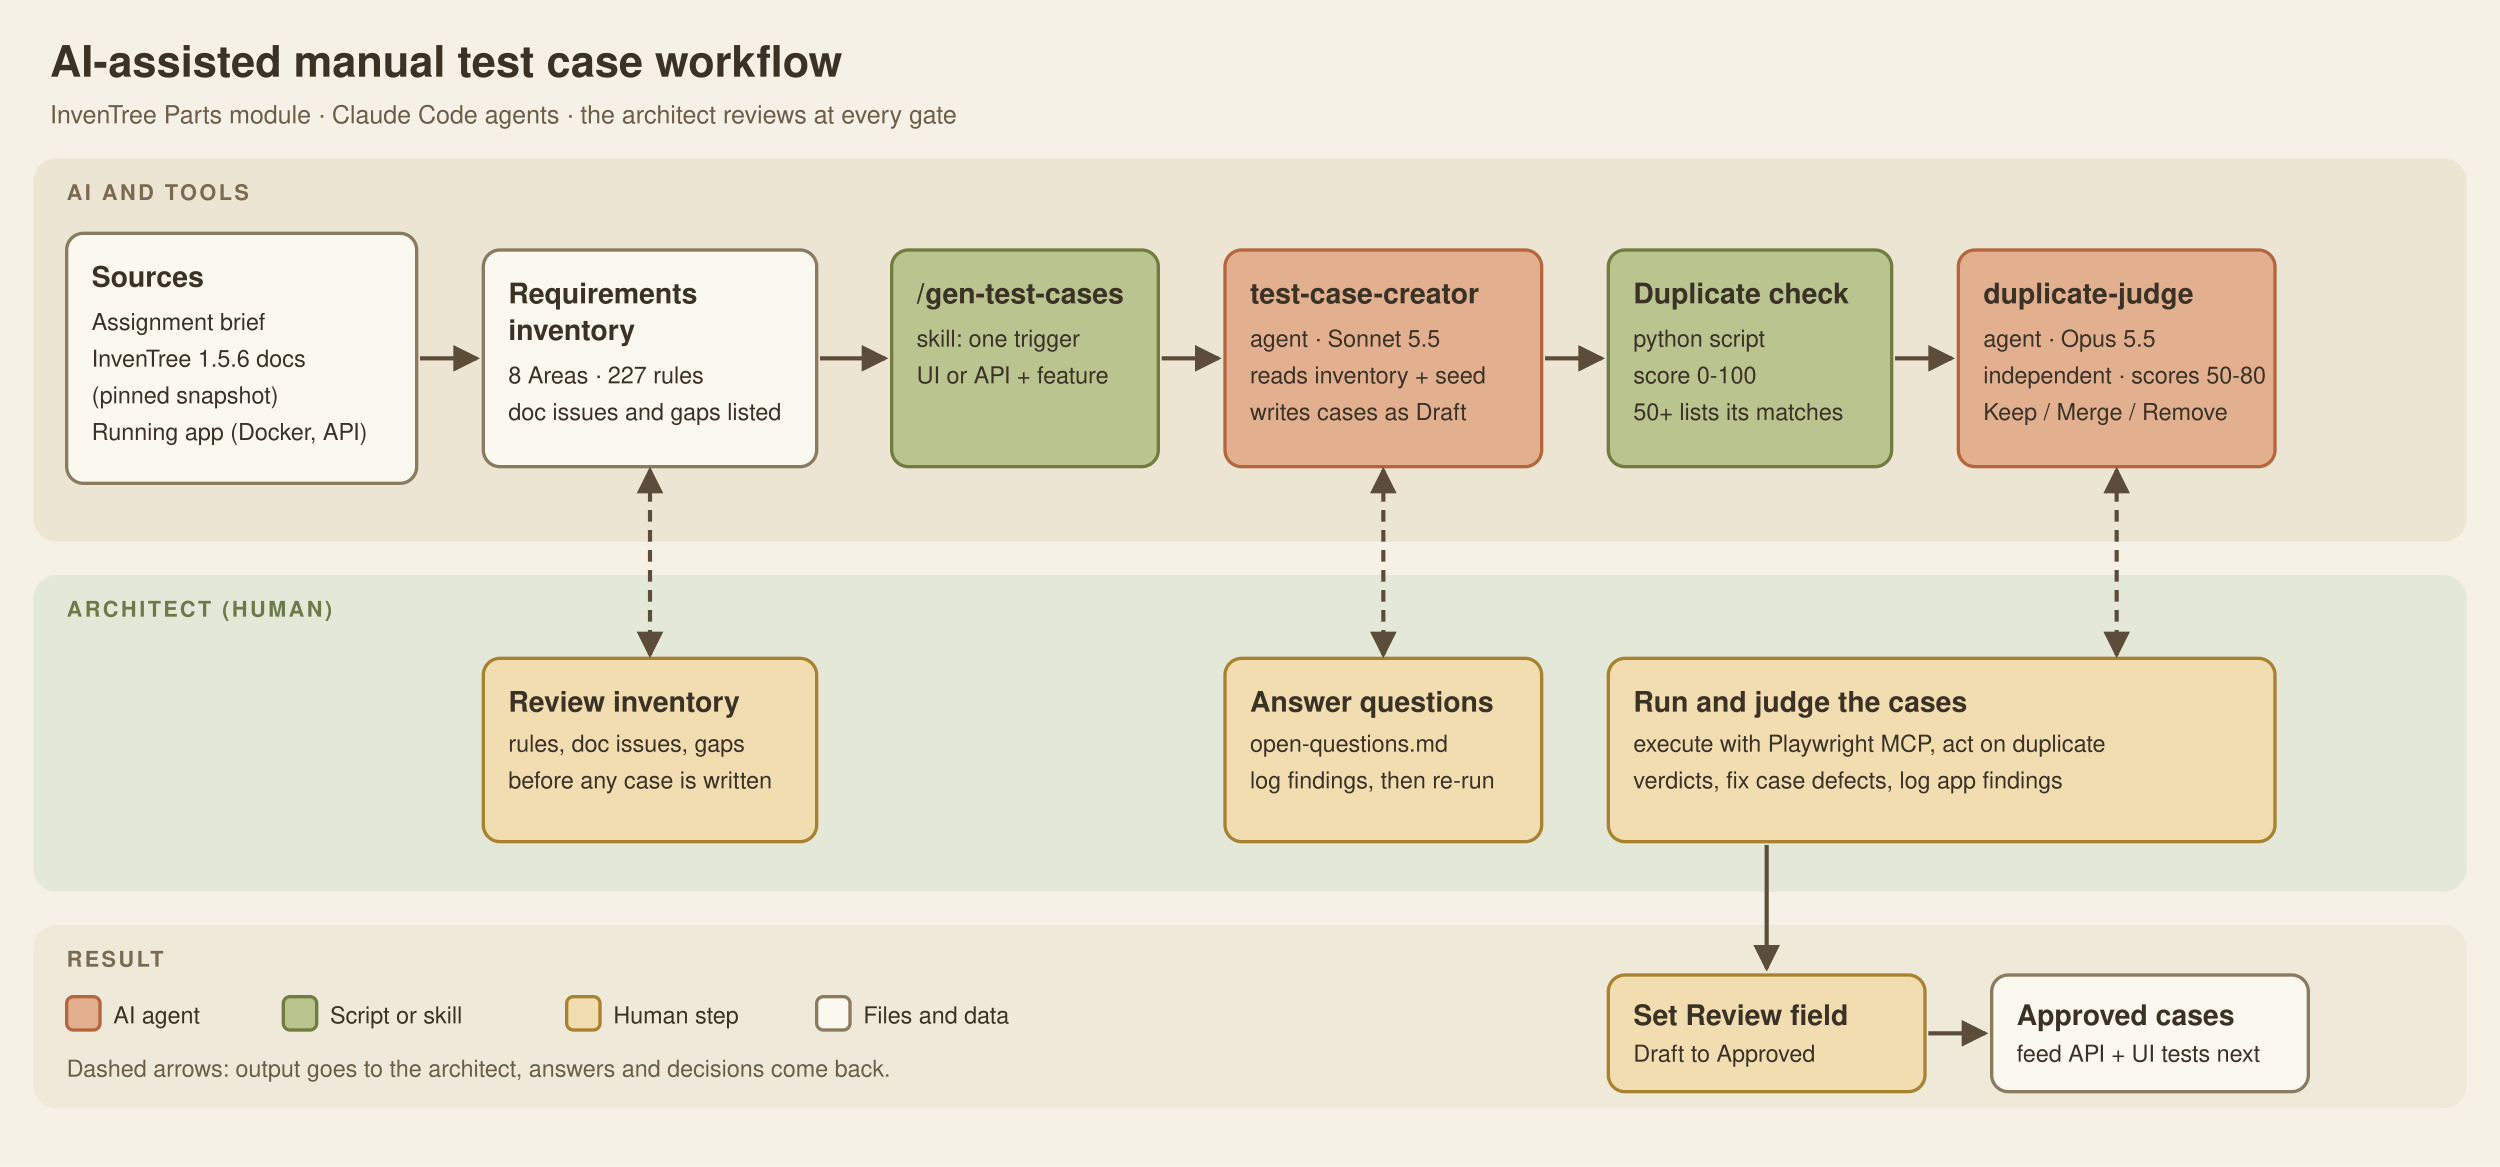
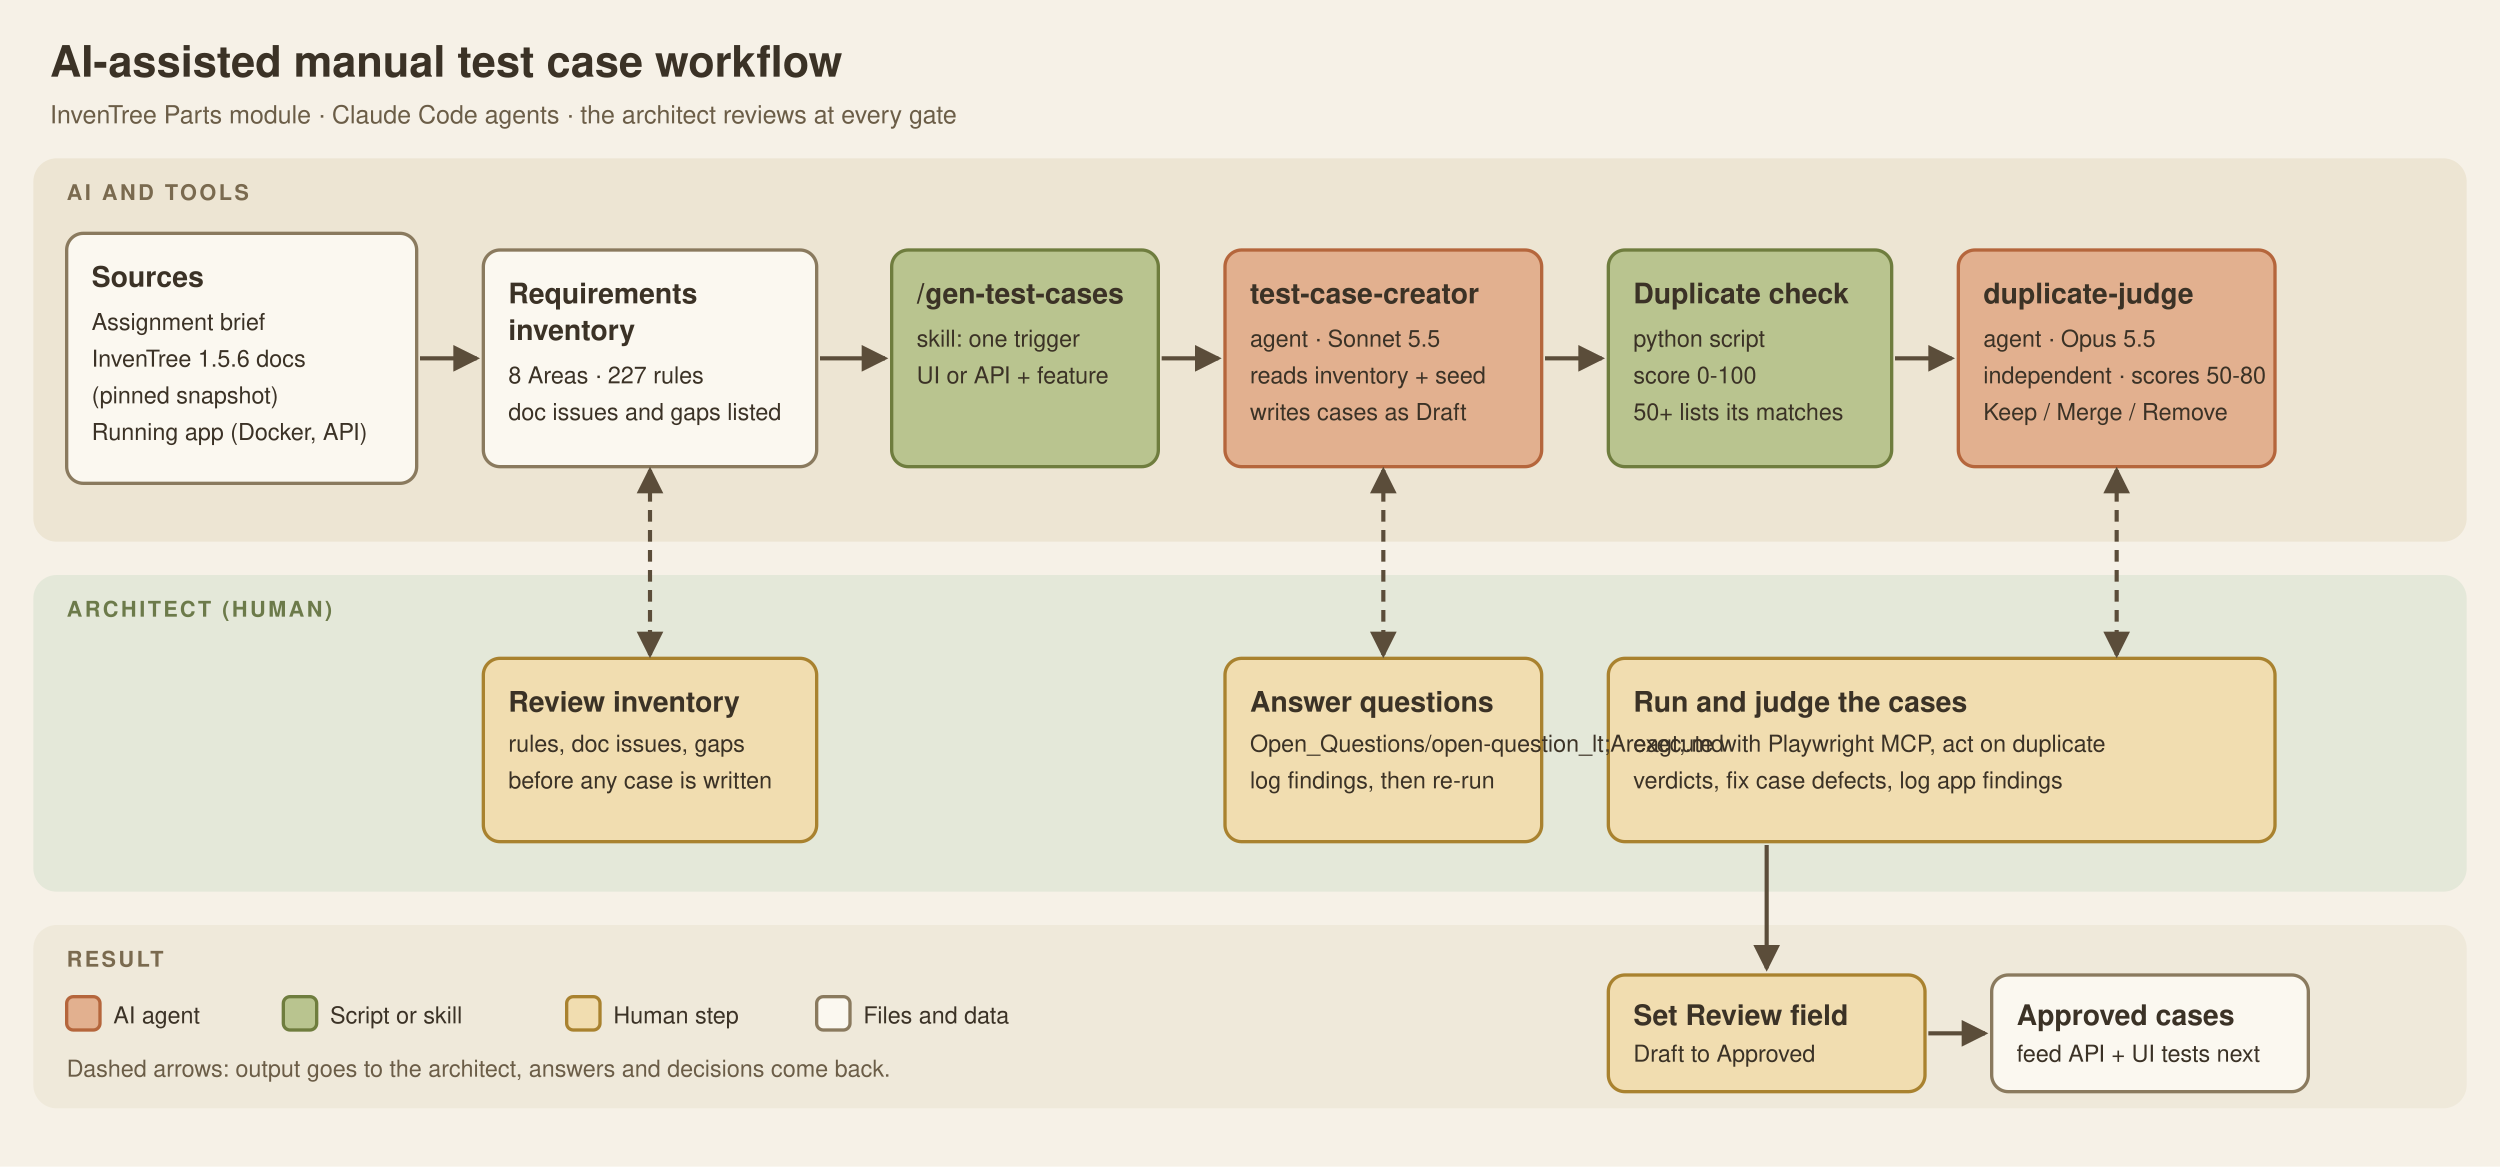
<svg xmlns="http://www.w3.org/2000/svg" viewBox="0 0 1500 700" width="1500" height="700" font-family="Segoe UI, Helvetica, Arial, sans-serif">
  <defs>
    <marker id="arr" viewBox="0 0 10 10" refX="8" refY="5" markerWidth="8" markerHeight="8" orient="auto-start-reverse">
      <path d="M1 1 L9 5 L1 9 z" fill="#5B4D3A" />
    </marker>
  </defs>
  <rect width="1500" height="700" fill="#F6F1E7" />
  <text x="30" y="46" font-size="26" font-weight="700" fill="#3B3226">AI-assisted manual test case workflow</text>
  <text x="30" y="74" font-size="15" fill="#6B5D47">InvenTree Parts module · Claude Code agents · the architect reviews at every gate</text>
  <rect x="20" y="95" width="1460" height="230" rx="14" fill="#EDE5D3" />
  <rect x="20" y="345" width="1460" height="190" rx="14" fill="#E4E8D9" />
  <rect x="20" y="555" width="1460" height="110" rx="14" fill="#EFE9DA" />
  <text x="40" y="120" font-size="13" font-weight="700" letter-spacing="1.5" fill="#7A6A4F">AI AND TOOLS</text>
  <text x="40" y="370" font-size="13" font-weight="700" letter-spacing="1.5" fill="#6C7A4A">ARCHITECT (HUMAN)</text>
  <text x="40" y="580" font-size="13" font-weight="700" letter-spacing="1.5" fill="#7A6A4F">RESULT</text>
  <g fill="#FBF8F0" stroke="#8A7A5E" stroke-width="2">
    <rect x="40" y="140" width="210" height="150" rx="10" />
    <rect x="290" y="150" width="200" height="130" rx="10" />
  </g>
  <g fill="#B9C48F" stroke="#6F7D3E" stroke-width="2">
    <rect x="535" y="150" width="160" height="130" rx="10" />
    <rect x="965" y="150" width="170" height="130" rx="10" />
  </g>
  <g fill="#E2B08F" stroke="#B5663C" stroke-width="2">
    <rect x="735" y="150" width="190" height="130" rx="10" />
    <rect x="1175" y="150" width="190" height="130" rx="10" />
  </g>
  <g fill="#3B3226" font-size="14">
    <text x="55" y="172" font-size="17" font-weight="700">Sources</text>
    <text x="55" y="198">Assignment brief</text>
    <text x="55" y="220">InvenTree 1.5.6 docs</text>
    <text x="55" y="242">(pinned snapshot)</text>
    <text x="55" y="264">Running app (Docker, API)</text>
    <text x="305" y="182" font-size="17" font-weight="700">Requirements</text>
    <text x="305" y="204" font-size="17" font-weight="700">inventory</text>
    <text x="305" y="230">8 Areas · 227 rules</text>
    <text x="305" y="252">doc issues and gaps listed</text>
    <text x="550" y="182" font-size="17" font-weight="700">/gen-test-cases</text>
    <text x="550" y="208">skill: one trigger</text>
    <text x="550" y="230">UI or API + feature</text>
    <text x="750" y="182" font-size="17" font-weight="700">test-case-creator</text>
    <text x="750" y="208">agent · Sonnet 5.5</text>
    <text x="750" y="230">reads inventory + seed</text>
    <text x="750" y="252">writes cases as Draft</text>
    <text x="980" y="182" font-size="17" font-weight="700">Duplicate check</text>
    <text x="980" y="208">python script</text>
    <text x="980" y="230">score 0-100</text>
    <text x="980" y="252">50+ lists its matches</text>
    <text x="1190" y="182" font-size="17" font-weight="700">duplicate-judge</text>
    <text x="1190" y="208">agent · Opus 5.5</text>
    <text x="1190" y="230">independent · scores 50-80</text>
    <text x="1190" y="252">Keep / Merge / Remove</text>
  </g>
  <g stroke="#5B4D3A" stroke-width="2.5" fill="none" marker-end="url(#arr)">
    <line x1="252" y1="215" x2="286" y2="215" />
    <line x1="492" y1="215" x2="531" y2="215" />
    <line x1="697" y1="215" x2="731" y2="215" />
    <line x1="927" y1="215" x2="961" y2="215" />
    <line x1="1137" y1="215" x2="1171" y2="215" />
  </g>
  <g fill="#F1DDB0" stroke="#A9822F" stroke-width="2">
    <rect x="290" y="395" width="200" height="110" rx="10" />
    <rect x="735" y="395" width="190" height="110" rx="10" />
    <rect x="965" y="395" width="400" height="110" rx="10" />
  </g>
  <g fill="#3B3226" font-size="14">
    <text x="305" y="427" font-size="17" font-weight="700">Review inventory</text>
    <text x="305" y="451">rules, doc issues, gaps</text>
    <text x="305" y="473">before any case is written</text>
    <text x="750" y="427" font-size="17" font-weight="700">Answer questions</text>
-     <text x="750" y="451">open-questions.md</text>
+     <text x="750" y="451">Open_Questions/open-question_<text x="750" y="451">open-questions.md</text>lt;Area<text x="750" y="451">open-questions.md</text>gt;.md</text>
    <text x="750" y="473">log findings, then re-run</text>
    <text x="980" y="427" font-size="17" font-weight="700">Run and judge the cases</text>
    <text x="980" y="451">execute with Playwright MCP, act on duplicate</text>
    <text x="980" y="473">verdicts, fix case defects, log app findings</text>
  </g>
  <g stroke="#5B4D3A" stroke-width="2.5" fill="none" stroke-dasharray="7 5" marker-start="url(#arr)" marker-end="url(#arr)">
    <line x1="390" y1="282" x2="390" y2="393" />
    <line x1="830" y1="282" x2="830" y2="393" />
    <line x1="1270" y1="282" x2="1270" y2="393" />
  </g>
  <g fill="#F1DDB0" stroke="#A9822F" stroke-width="2">
    <rect x="965" y="585" width="190" height="70" rx="10" />
  </g>
  <g fill="#FBF8F0" stroke="#8A7A5E" stroke-width="2">
    <rect x="1195" y="585" width="190" height="70" rx="10" />
  </g>
  <g fill="#3B3226" font-size="14">
    <text x="980" y="615" font-size="17" font-weight="700">Set Review field</text>
    <text x="980" y="637">Draft to Approved</text>
    <text x="1210" y="615" font-size="17" font-weight="700">Approved cases</text>
    <text x="1210" y="637">feed API + UI tests next</text>
  </g>
  <g stroke="#5B4D3A" stroke-width="2.5" fill="none" marker-end="url(#arr)">
    <line x1="1060" y1="507" x2="1060" y2="581" />
    <line x1="1157" y1="620" x2="1191" y2="620" />
  </g>
  <g font-size="14" fill="#3B3226">
    <rect x="40" y="598" width="20" height="20" rx="4" fill="#E2B08F" stroke="#B5663C" stroke-width="2" />
    <text x="68" y="614">AI agent</text>
    <rect x="170" y="598" width="20" height="20" rx="4" fill="#B9C48F" stroke="#6F7D3E" stroke-width="2" />
    <text x="198" y="614">Script or skill</text>
    <rect x="340" y="598" width="20" height="20" rx="4" fill="#F1DDB0" stroke="#A9822F" stroke-width="2" />
    <text x="368" y="614">Human step</text>
    <rect x="490" y="598" width="20" height="20" rx="4" fill="#FBF8F0" stroke="#8A7A5E" stroke-width="2" />
    <text x="518" y="614">Files and data</text>
    <text x="40" y="646" fill="#6B5D47">Dashed arrows: output goes to the architect, answers and decisions come back.</text>
  </g>
</svg>
